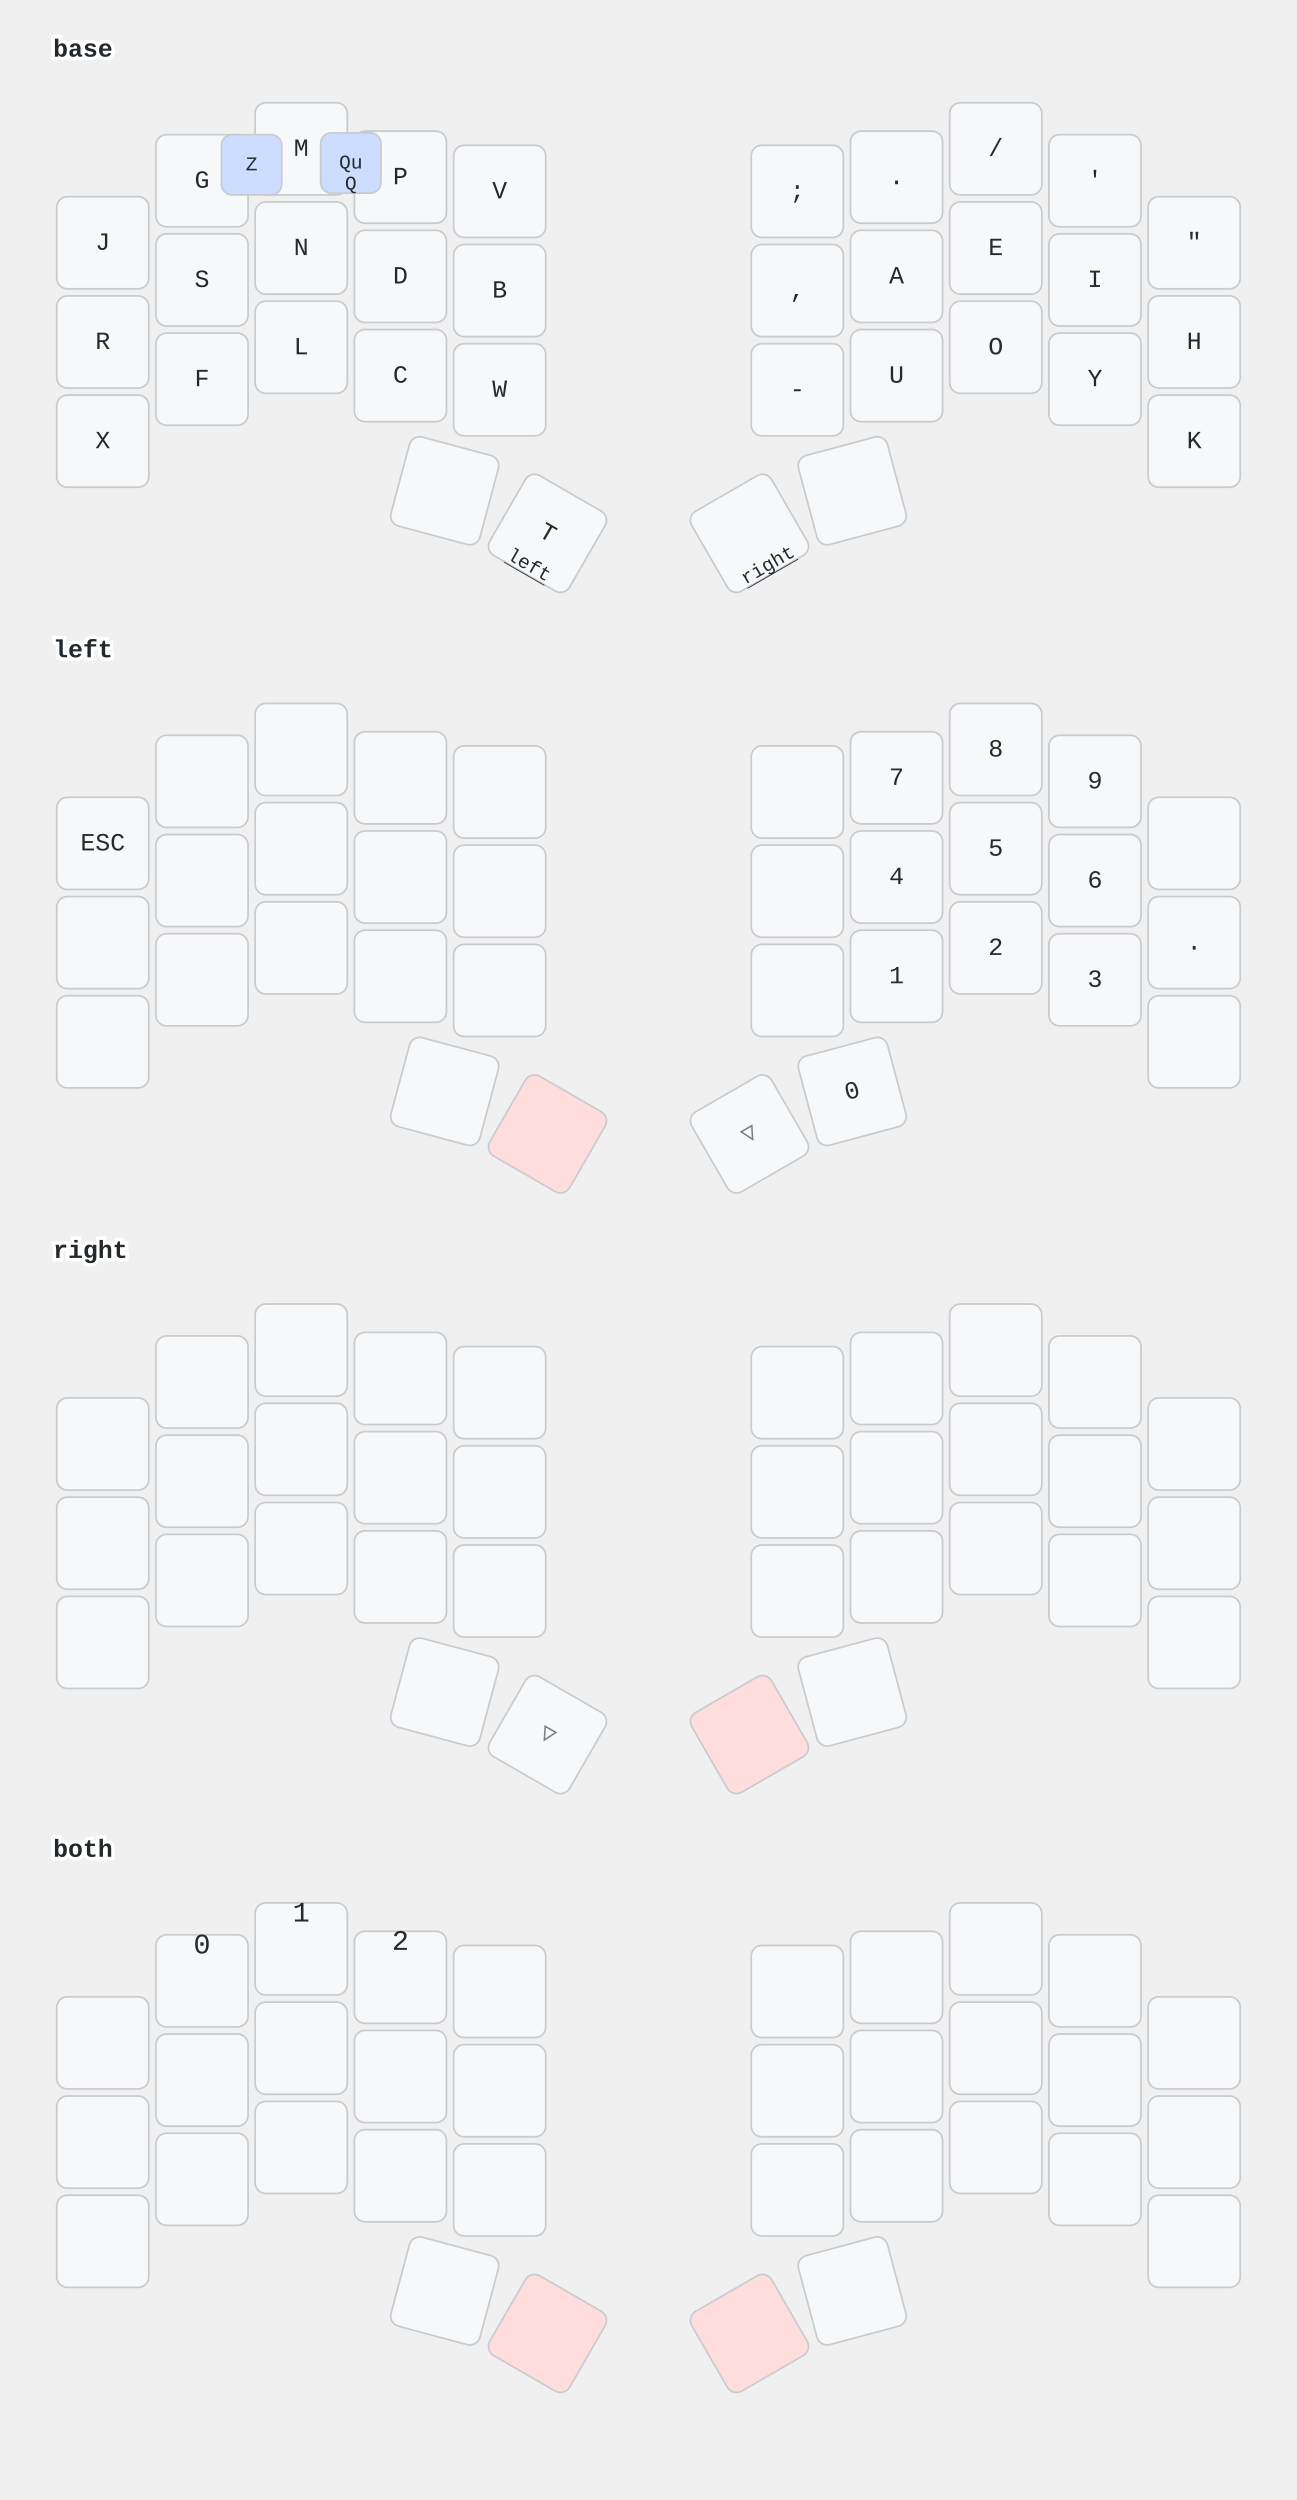
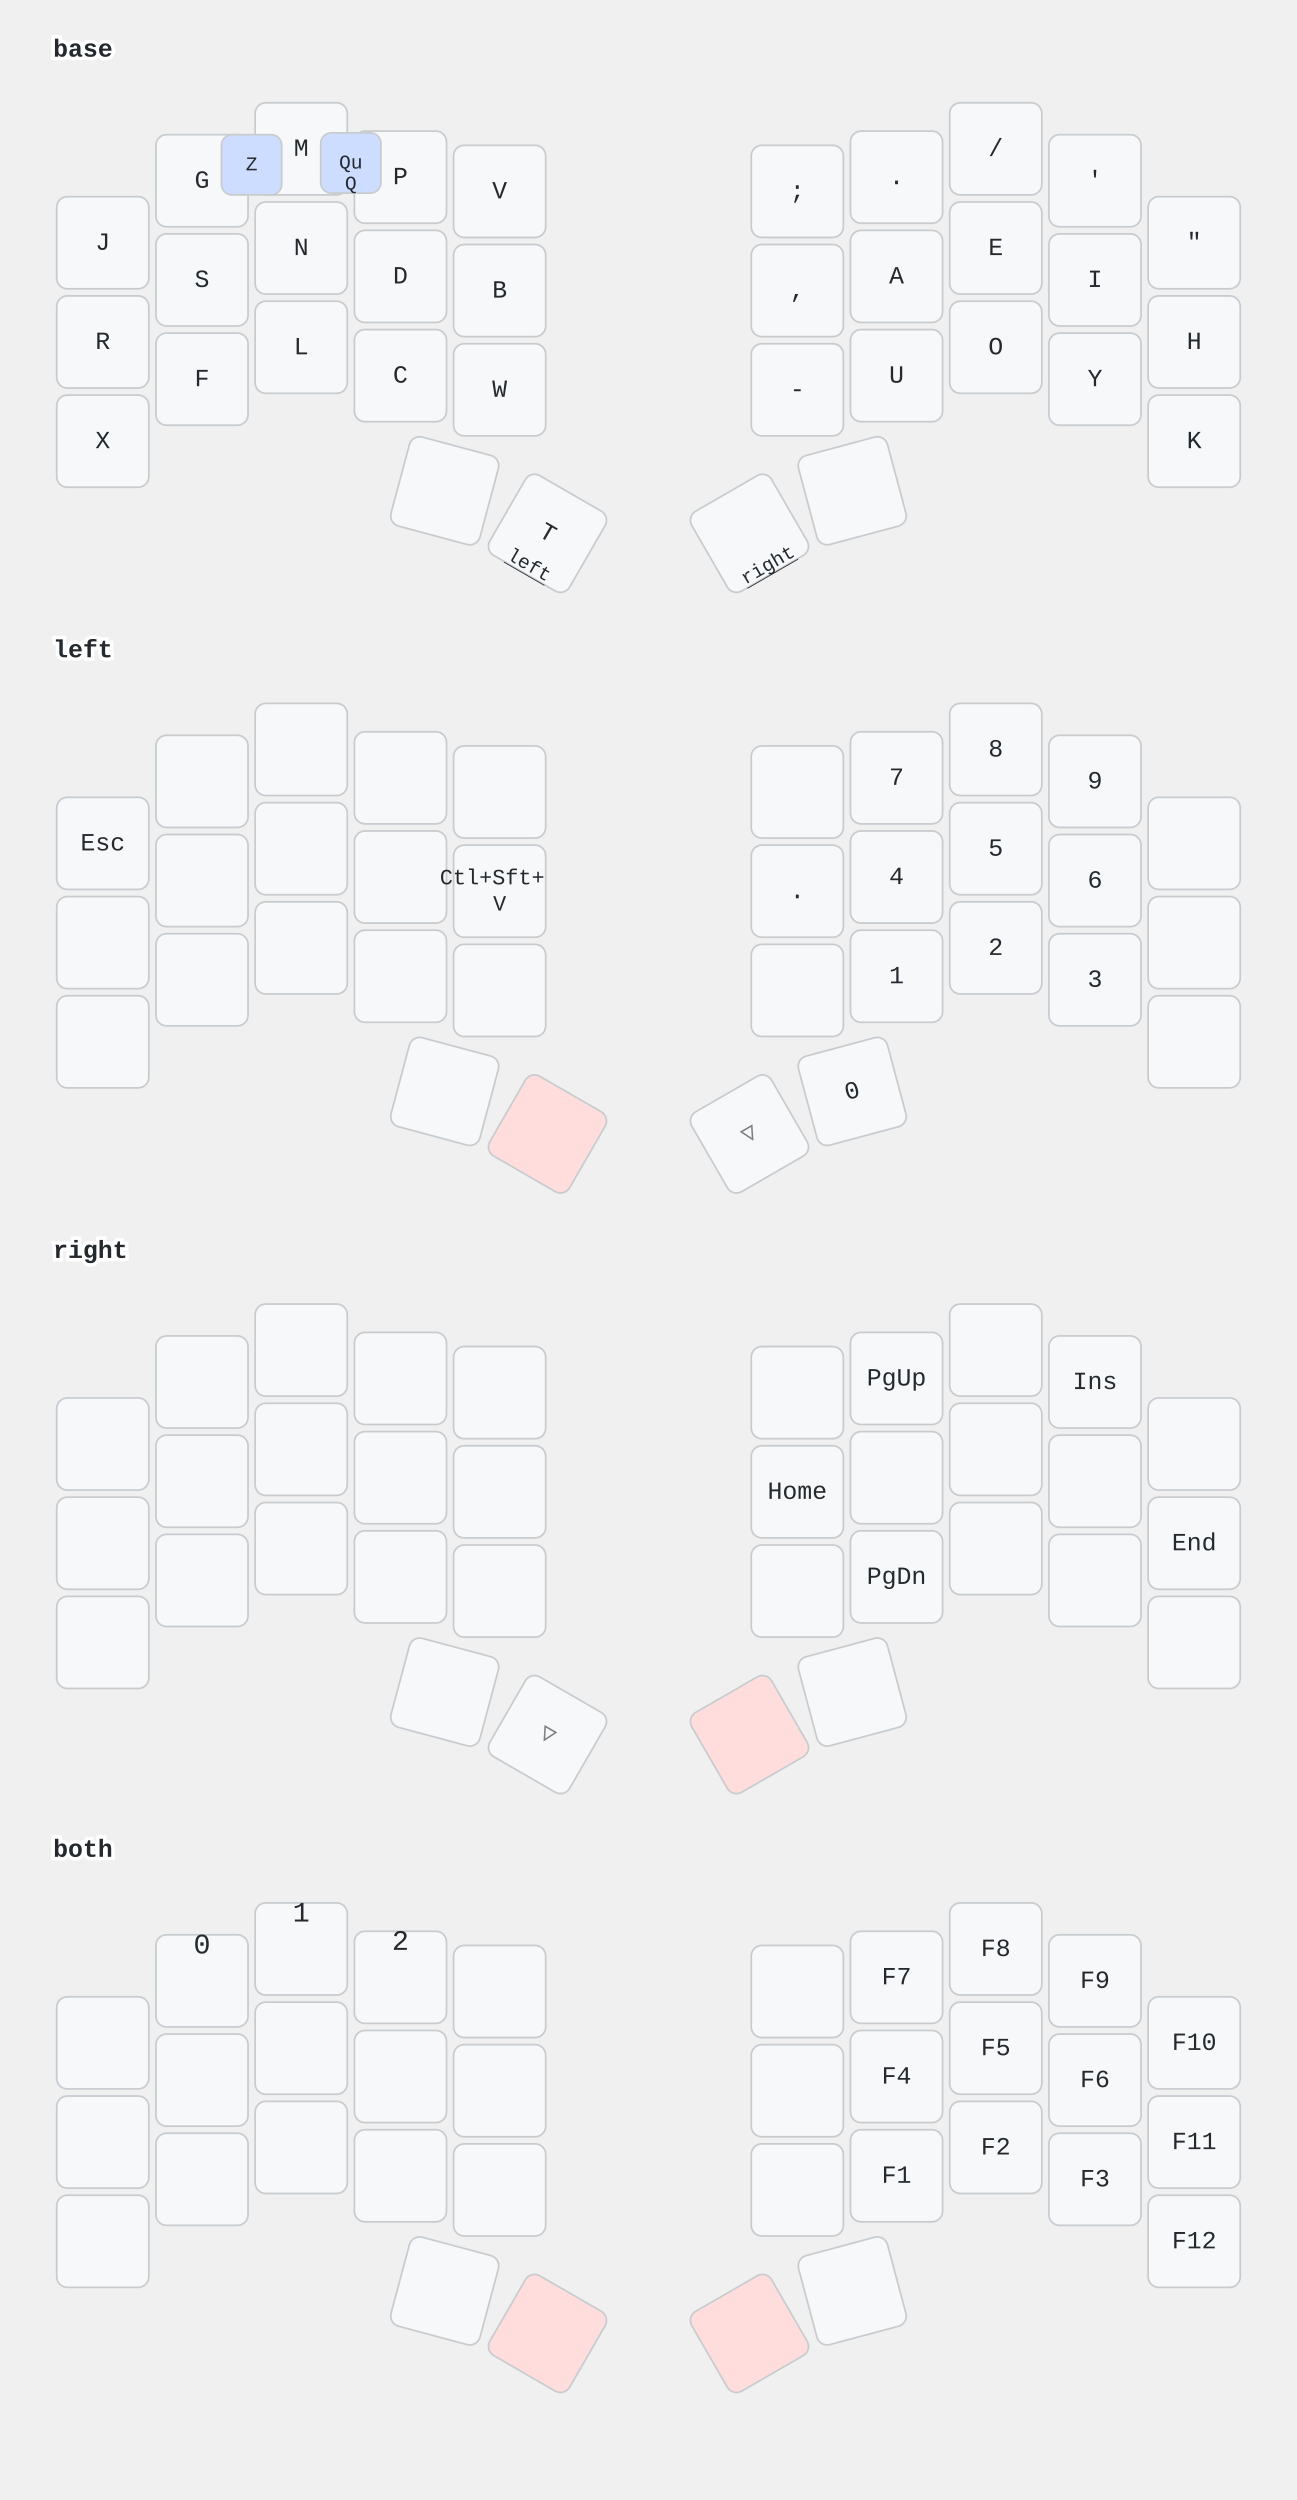
<svg xmlns="http://www.w3.org/2000/svg" xmlns:xlink="http://www.w3.org/1999/xlink" width="732" height="1411" viewBox="0 0 732 1411" class="keymap">
  <defs>/* start glyphs */
<svg id="mdi:apple-keyboard-command">
      <svg id="mdi-apple-keyboard-command" viewBox="0 0 24 24">
        <path d="M6,2A4,4 0 0,1 10,6V8H14V6A4,4 0 0,1 18,2A4,4 0 0,1 22,6A4,4 0 0,1 18,10H16V14H18A4,4 0 0,1 22,18A4,4 0 0,1 18,22A4,4 0 0,1 14,18V16H10V18A4,4 0 0,1 6,22A4,4 0 0,1 2,18A4,4 0 0,1 6,14H8V10H6A4,4 0 0,1 2,6A4,4 0 0,1 6,2M16,18A2,2 0 0,0 18,20A2,2 0 0,0 20,18A2,2 0 0,0 18,16H16V18M14,10H10V14H14V10M6,16A2,2 0 0,0 4,18A2,2 0 0,0 6,20A2,2 0 0,0 8,18V16H6M8,6A2,2 0 0,0 6,4A2,2 0 0,0 4,6A2,2 0 0,0 6,8H8V6M18,8A2,2 0 0,0 20,6A2,2 0 0,0 18,4A2,2 0 0,0 16,6V8H18Z" />
      </svg>
    </svg>
    <svg id="mdi:apple-keyboard-control">
      <svg id="mdi-apple-keyboard-control" viewBox="0 0 24 24">
        <path d="M19.78,11.78L18.36,13.19L12,6.83L5.64,13.19L4.22,11.78L12,4L19.78,11.78Z" />
      </svg>
    </svg>
    <svg id="mdi:apple-keyboard-option">
      <svg id="mdi-apple-keyboard-option" viewBox="0 0 24 24">
        <path d="M3,4H9.11L16.15,18H21V20H14.88L7.84,6H3V4M14,4H21V6H14V4Z" />
      </svg>
    </svg>
    <svg id="mdi:apple-keyboard-shift">
      <svg id="mdi-apple-keyboard-shift" viewBox="0 0 24 24">
        <path d="M15,18V12H17.17L12,6.83L6.83,12H9V18H15M12,4L22,14H17V20H7V14H2L12,4Z" />
      </svg>
    </svg>
    <svg id="mdi:arrow-down">
      <svg id="mdi-arrow-down" viewBox="0 0 24 24">
        <path d="M11,4H13V16L18.5,10.5L19.92,11.92L12,19.84L4.08,11.92L5.5,10.5L11,16V4Z" />
      </svg>
    </svg>
    <svg id="mdi:arrow-left">
      <svg id="mdi-arrow-left" viewBox="0 0 24 24">
        <path d="M20,11V13H8L13.5,18.5L12.08,19.92L4.16,12L12.08,4.08L13.5,5.5L8,11H20Z" />
      </svg>
    </svg>
    <svg id="mdi:arrow-right">
      <svg id="mdi-arrow-right" viewBox="0 0 24 24">
        <path d="M4,11V13H16L10.5,18.5L11.92,19.92L19.84,12L11.92,4.08L10.5,5.5L16,11H4Z" />
      </svg>
    </svg>
    <svg id="mdi:arrow-up">
      <svg id="mdi-arrow-up" viewBox="0 0 24 24">
        <path d="M13,20H11V8L5.5,13.5L4.08,12.08L12,4.16L19.92,12.08L18.5,13.5L13,8V20Z" />
      </svg>
    </svg>
    <svg id="mdi:backspace-outline">
      <svg id="mdi-backspace-outline" viewBox="0 0 24 24">
        <path d="M19,15.59L17.59,17L14,13.41L10.41,17L9,15.59L12.59,12L9,8.41L10.41,7L14,10.59L17.59,7L19,8.41L15.41,12L19,15.59M22,3A2,2 0 0,1 24,5V19A2,2 0 0,1 22,21H7C6.31,21 5.77,20.64 5.41,20.11L0,12L5.41,3.88C5.77,3.35 6.31,3 7,3H22M22,5H7L2.28,12L7,19H22V5Z" />
      </svg>
    </svg>
+     <svg id="mdi:backspace-reverse-outline">
+       <svg id="mdi-backspace-reverse-outline" viewBox="0 0 24 24">
+         <path d="M5,15.59L6.41,17L10,13.41L13.59,17L15,15.59L11.41,12L15,8.41L13.59,7L10,10.59L6.41,7L5,8.41L8.59,12L5,15.59M2,3A2,2 0 0,0 0,5V19A2,2 0 0,0 2,21H17C17.69,21 18.23,20.64 18.59,20.11L24,12L18.59,3.88C18.23,3.35 17.69,3 17,3H2M2,5H17L21.72,12L17,19H2V5Z" />
+       </svg>
+     </svg>
    <svg id="mdi:bluetooth">
      <svg id="mdi-bluetooth" viewBox="0 0 24 24">
        <path d="M14.88,16.29L13,18.17V14.41M13,5.83L14.88,7.71L13,9.58M17.71,7.71L12,2H11V9.58L6.41,5L5,6.41L10.59,12L5,17.58L6.41,19L11,14.41V22H12L17.71,16.29L13.41,12L17.71,7.71Z" />
      </svg>
    </svg>
    <svg id="mdi:close">
      <svg id="mdi-close" viewBox="0 0 24 24">
        <path d="M19,6.41L17.59,5L12,10.59L6.41,5L5,6.41L10.59,12L5,17.59L6.41,19L12,13.41L17.59,19L19,17.59L13.41,12L19,6.41Z" />
      </svg>
    </svg>
    <svg id="mdi:content-copy">
      <svg id="mdi-content-copy" viewBox="0 0 24 24">
        <path d="M19,21H8V7H19M19,5H8A2,2 0 0,0 6,7V21A2,2 0 0,0 8,23H19A2,2 0 0,0 21,21V7A2,2 0 0,0 19,5M16,1H4A2,2 0 0,0 2,3V17H4V3H16V1Z" />
      </svg>
    </svg>
    <svg id="mdi:content-cut">
      <svg id="mdi-content-cut" viewBox="0 0 24 24">
        <path d="M19,3L13,9L15,11L22,4V3M12,12.5A0.5,0.5 0 0,1 11.5,12A0.5,0.5 0 0,1 12,11.5A0.5,0.5 0 0,1 12.5,12A0.5,0.5 0 0,1 12,12.5M6,20A2,2 0 0,1 4,18C4,16.89 4.9,16 6,16A2,2 0 0,1 8,18C8,19.11 7.1,20 6,20M6,8A2,2 0 0,1 4,6C4,4.89 4.9,4 6,4A2,2 0 0,1 8,6C8,7.11 7.1,8 6,8M9.64,7.64C9.87,7.14 10,6.59 10,6A4,4 0 0,0 6,2A4,4 0 0,0 2,6A4,4 0 0,0 6,10C6.59,10 7.14,9.87 7.64,9.64L10,12L7.64,14.36C7.14,14.13 6.59,14 6,14A4,4 0 0,0 2,18A4,4 0 0,0 6,22A4,4 0 0,0 10,18C10,17.41 9.87,16.86 9.64,16.36L12,14L19,21H22V20L9.64,7.64Z" />
      </svg>
    </svg>
    <svg id="mdi:content-paste">
      <svg id="mdi-content-paste" viewBox="0 0 24 24">
        <path d="M19,20H5V4H7V7H17V4H19M12,2A1,1 0 0,1 13,3A1,1 0 0,1 12,4A1,1 0 0,1 11,3A1,1 0 0,1 12,2M19,2H14.82C14.4,0.84 13.3,0 12,0C10.7,0 9.6,0.84 9.18,2H5A2,2 0 0,0 3,4V20A2,2 0 0,0 5,22H19A2,2 0 0,0 21,20V4A2,2 0 0,0 19,2Z" />
      </svg>
    </svg>
    <svg id="mdi:flash">
      <svg id="mdi-flash" viewBox="0 0 24 24">
        <path d="M7,2V13H10V22L17,10H13L17,2H7Z" />
      </svg>
    </svg>
    <svg id="mdi:keyboard-return">
      <svg id="mdi-keyboard-return" viewBox="0 0 24 24">
        <path d="M19,7V11H5.83L9.41,7.41L8,6L2,12L8,18L9.41,16.58L5.83,13H21V7H19Z" />
      </svg>
    </svg>
    <svg id="mdi:keyboard-space">
      <svg id="mdi-keyboard-space" viewBox="0 0 24 24">
        <path d="M3 15H5V19H19V15H21V19C21 20.1 20.1 21 19 21H5C3.9 21 3 20.1 3 19V15Z" />
      </svg>
    </svg>
+     <svg id="mdi:keyboard-tab">
+       <svg id="mdi-keyboard-tab" viewBox="0 0 24 24">
+         <path d="M20,18H22V6H20M11.59,7.41L15.17,11H1V13H15.17L11.59,16.58L13,18L19,12L13,6L11.59,7.41Z" />
+       </svg>
+     </svg>
+     <svg id="mdi:lock-outline">
+       <svg id="mdi-lock-outline" viewBox="0 0 24 24">
+         <path d="M12,17C10.89,17 10,16.1 10,15C10,13.89 10.89,13 12,13A2,2 0 0,1 14,15A2,2 0 0,1 12,17M18,20V10H6V20H18M18,8A2,2 0 0,1 20,10V20A2,2 0 0,1 18,22H6C4.89,22 4,21.1 4,20V10C4,8.89 4.89,8 6,8H7V6A5,5 0 0,1 12,1A5,5 0 0,1 17,6V8H18M12,3A3,3 0 0,0 9,6V8H15V6A3,3 0 0,0 12,3Z" />
+       </svg>
+     </svg>
+     <svg id="mdi:power">
+       <svg id="mdi-power" viewBox="0 0 24 24">
+         <path d="M16.56,5.44L15.11,6.89C16.84,7.94 18,9.83 18,12A6,6 0 0,1 12,18A6,6 0 0,1 6,12C6,9.83 7.16,7.94 8.88,6.88L7.44,5.44C5.36,6.88 4,9.28 4,12A8,8 0 0,0 12,20A8,8 0 0,0 20,12C20,9.28 18.64,6.88 16.56,5.44M13,3H11V13H13" />
+       </svg>
+     </svg>
+     <svg id="mdi:power-sleep">
+       <svg id="mdi-power-sleep" viewBox="0 0 24 24">
+         <path d="M18.73,18C15.4,21.69 9.71,22 6,18.64C2.33,15.31 2.04,9.62 5.37,5.93C6.9,4.25 9,3.2 11.27,3C7.96,6.7 8.27,12.39 12,15.71C13.63,17.19 15.78,18 18,18C18.25,18 18.5,18 18.73,18Z" />
+       </svg>
+     </svg>
    <svg id="mdi:redo">
      <svg id="mdi-redo" viewBox="0 0 24 24">
        <path d="M18.4,10.6C16.55,9 14.15,8 11.5,8C6.85,8 2.92,11.03 1.54,15.22L3.9,16C4.95,12.81 7.95,10.5 11.5,10.5C13.45,10.5 15.23,11.22 16.62,12.38L13,16H22V7L18.4,10.6Z" />
      </svg>
    </svg>
    <svg id="mdi:select-all">
      <svg id="mdi-select-all" viewBox="0 0 24 24">
        <path d="M9,9H15V15H9M7,17H17V7H7M15,5H17V3H15M15,21H17V19H15M19,17H21V15H19M19,9H21V7H19M19,21A2,2 0 0,0 21,19H19M19,13H21V11H19M11,21H13V19H11M9,3H7V5H9M3,17H5V15H3M5,21V19H3A2,2 0 0,0 5,21M19,3V5H21A2,2 0 0,0 19,3M13,3H11V5H13M3,9H5V7H3M7,21H9V19H7M3,13H5V11H3M3,5H5V3A2,2 0 0,0 3,5Z" />
      </svg>
    </svg>
    <svg id="mdi:undo">
      <svg id="mdi-undo" viewBox="0 0 24 24">
        <path d="M12.5,8C9.85,8 7.45,9 5.6,10.6L2,7V16H11L7.38,12.38C8.77,11.22 10.54,10.5 12.5,10.5C16.04,10.5 19.05,12.81 20.1,16L22.47,15.22C21.08,11.03 17.15,8 12.5,8Z" />
+       </svg>
+     </svg>
+     <svg id="mdi:volume-high">
+       <svg id="mdi-volume-high" viewBox="0 0 24 24">
+         <path d="M14,3.23V5.29C16.89,6.15 19,8.83 19,12C19,15.17 16.89,17.84 14,18.7V20.77C18,19.86 21,16.28 21,12C21,7.72 18,4.14 14,3.23M16.5,12C16.5,10.23 15.5,8.71 14,7.97V16C15.5,15.29 16.5,13.76 16.5,12M3,9V15H7L12,20V4L7,9H3Z" />
+       </svg>
+     </svg>
+     <svg id="mdi:volume-low">
+       <svg id="mdi-volume-low" viewBox="0 0 24 24">
+         <path d="M7,9V15H11L16,20V4L11,9H7Z" />
+       </svg>
+     </svg>
+     <svg id="mdi:volume-off">
+       <svg id="mdi-volume-off" viewBox="0 0 24 24">
+         <path d="M12,4L9.91,6.09L12,8.18M4.27,3L3,4.27L7.73,9H3V15H7L12,20V13.27L16.25,17.53C15.58,18.04 14.83,18.46 14,18.7V20.77C15.38,20.45 16.63,19.82 17.68,18.96L19.73,21L21,19.73L12,10.73M19,12C19,12.94 18.8,13.82 18.46,14.64L19.97,16.15C20.62,14.91 21,13.5 21,12C21,7.72 18,4.14 14,3.23V5.29C16.89,6.15 19,8.83 19,12M16.5,12C16.5,10.23 15.5,8.71 14,7.97V10.18L16.45,12.63C16.5,12.43 16.5,12.21 16.5,12Z" />
      </svg>
    </svg>
  </defs>/* end glyphs */
<style>/* inherit to force styles through use tags */
svg path {
    fill: inherit;
}

/* font and background color specifications */
svg.keymap {
    font-family: SFMono-Regular,Consolas,Liberation Mono,Menlo,monospace;
    font-size: 14px;
    font-kerning: normal;
    text-rendering: optimizeLegibility;
    fill: #24292e;
}

/* default key styling */
rect.key {
    fill: #f6f8fa;
}

rect.key, rect.combo {
    stroke: #c9cccf;
    stroke-width: 1;
}

/* default key side styling, only used is draw_key_sides is set */
rect.side {
    filter: brightness(90%);
}

/* color accent for combo boxes */
rect.combo, rect.combo-separate {
    fill: #cdf;
}

/* color accent for held keys */
rect.held, rect.combo.held {
    fill: #fdd;
}

/* color accent for ghost (optional) keys */
rect.ghost, rect.combo.ghost {
    stroke-dasharray: 4, 4;
    stroke-width: 2;
}

text {
    text-anchor: middle;
    dominant-baseline: middle;
}

/* styling for layer labels */
text.label {
    font-weight: bold;
    text-anchor: start;
    stroke: white;
    stroke-width: 4;
    paint-order: stroke;
}

/* styling for optional footer */
text.footer {
    text-anchor: end;
    dominant-baseline: auto;
    stroke: white;
    stroke-width: 4;
    paint-order: stroke;
}

/* styling for combo tap, and key hold/shifted label text */
text.combo, text.hold, text.shifted {
    font-size: 11px;
}

text.hold {
    text-anchor: middle;
    dominant-baseline: auto;
}

text.shifted {
    text-anchor: middle;
    dominant-baseline: hanging;
}

text.layer-activator {
    text-decoration: underline;
}

/* styling for hold/shifted label text in combo box */
text.combo.hold, text.combo.shifted {
    font-size: 8px;
}

/* lighter symbol for transparent keys */
text.trans {
    fill: #7b7e81;
}

/* styling for combo dendrons */
path.combo {
    stroke-width: 1;
    stroke: gray;
    fill: none;
}

/* Start Tabler Icons Cleanup */
/* cannot use height/width with glyphs */
.icon-tabler &gt; path {
    fill: inherit;
    stroke: inherit;
    stroke-width: 2;
}
/* hide tabler's default box */
.icon-tabler &gt; path[stroke="none"][fill="none"] {
    visibility: hidden;
}
/* End Tabler Icons Cleanup */

@media (prefers-color-scheme: dark) {
svg.keymap { fill: #d1d6db; }
rect.key { fill: #3f4750; }
rect.key, rect.combo { stroke: #60666c; }
rect.combo, rect.combo-separate { fill: #1f3d7a; }
rect.held, rect.combo.held { fill: #854747; }
text.label, text.footer { stroke: black; }
text.trans { fill: #7e8184; }
path.combo { stroke: #7f7f7f; }

}
.sym_sub_text.tap {
  translate: -5px 2px;
  font-size: 20px;
}
.sym_sub_text.shifted {
  translate: 10px 13px;
  font-size: 16px;
  opacity: 1.0;
}
.combo_hold_tap.tap {
  translate: 0px -6px;
}
.combo_hold_tap.hold {
  translate: 0px -4px;
}
text.combo.hold {
  font-size: 11px;
}
</style>
  <g transform="translate(30, 0)" class="layer-base">
    <text x="0" y="28" class="label" id="base">base</text>
    <g transform="translate(0, 56)">
      <g transform="translate(28, 81)" class="key keypos-0">
        <rect rx="6" ry="6" x="-26" y="-26" width="52" height="52" class="key" />
        <text x="0" y="0" class="key tap">J</text>
      </g>
      <g transform="translate(84, 46)" class="key keypos-1">
        <rect rx="6" ry="6" x="-26" y="-26" width="52" height="52" class="key" />
        <text x="0" y="0" class="key tap">G</text>
      </g>
      <g transform="translate(140, 28)" class="key keypos-2">
        <rect rx="6" ry="6" x="-26" y="-26" width="52" height="52" class="key" />
        <text x="0" y="0" class="key tap">M</text>
      </g>
      <g transform="translate(196, 44)" class="key keypos-3">
        <rect rx="6" ry="6" x="-26" y="-26" width="52" height="52" class="key" />
        <text x="0" y="0" class="key tap">P</text>
      </g>
      <g transform="translate(252, 52)" class="key keypos-4">
        <rect rx="6" ry="6" x="-26" y="-26" width="52" height="52" class="key" />
        <text x="0" y="0" class="key tap">V</text>
      </g>
      <g transform="translate(420, 52)" class="key keypos-5">
        <rect rx="6" ry="6" x="-26" y="-26" width="52" height="52" class="key" />
        <text x="0" y="0" class="key tap">;</text>
      </g>
      <g transform="translate(476, 44)" class="key keypos-6">
        <rect rx="6" ry="6" x="-26" y="-26" width="52" height="52" class="key" />
        <text x="0" y="0" class="key tap">.</text>
      </g>
      <g transform="translate(532, 28)" class="key keypos-7">
        <rect rx="6" ry="6" x="-26" y="-26" width="52" height="52" class="key" />
        <text x="0" y="0" class="key tap">/</text>
      </g>
      <g transform="translate(588, 46)" class="key keypos-8">
        <rect rx="6" ry="6" x="-26" y="-26" width="52" height="52" class="key" />
        <text x="0" y="0" class="key tap">'</text>
      </g>
      <g transform="translate(644, 81)" class="key keypos-9">
        <rect rx="6" ry="6" x="-26" y="-26" width="52" height="52" class="key" />
        <text x="0" y="0" class="key tap">"</text>
      </g>
      <g transform="translate(28, 137)" class="key keypos-10">
        <rect rx="6" ry="6" x="-26" y="-26" width="52" height="52" class="key" />
        <text x="0" y="0" class="key tap">R</text>
        <use href="#mdi:apple-keyboard-control" xlink:href="#mdi:apple-keyboard-control" x="-8" y="9" height="15" width="15.0" class="key hold glyph mdi:apple-keyboard-control" />
      </g>
      <g transform="translate(84, 102)" class="key keypos-11">
        <rect rx="6" ry="6" x="-26" y="-26" width="52" height="52" class="key" />
        <text x="0" y="0" class="key tap">S</text>
        <use href="#mdi:apple-keyboard-option" xlink:href="#mdi:apple-keyboard-option" x="-8" y="9" height="15" width="15.0" class="key hold glyph mdi:apple-keyboard-option" />
      </g>
      <g transform="translate(140, 84)" class="key keypos-12">
        <rect rx="6" ry="6" x="-26" y="-26" width="52" height="52" class="key" />
        <text x="0" y="0" class="key tap">N</text>
        <use href="#mdi:apple-keyboard-command" xlink:href="#mdi:apple-keyboard-command" x="-8" y="9" height="15" width="15.0" class="key hold glyph mdi:apple-keyboard-command" />
      </g>
      <g transform="translate(196, 100)" class="key keypos-13">
        <rect rx="6" ry="6" x="-26" y="-26" width="52" height="52" class="key" />
        <text x="0" y="0" class="key tap">D</text>
        <use href="#mdi:apple-keyboard-shift" xlink:href="#mdi:apple-keyboard-shift" x="-8" y="9" height="15" width="15.0" class="key hold glyph mdi:apple-keyboard-shift" />
      </g>
      <g transform="translate(252, 108)" class="key keypos-14">
        <rect rx="6" ry="6" x="-26" y="-26" width="52" height="52" class="key" />
        <text x="0" y="0" class="key tap">B</text>
      </g>
      <g transform="translate(420, 108)" class="key keypos-15">
        <rect rx="6" ry="6" x="-26" y="-26" width="52" height="52" class="key" />
        <text x="0" y="0" class="key tap">,</text>
      </g>
      <g transform="translate(476, 100)" class="key keypos-16">
        <rect rx="6" ry="6" x="-26" y="-26" width="52" height="52" class="key" />
        <text x="0" y="0" class="key tap">A</text>
        <use href="#mdi:apple-keyboard-shift" xlink:href="#mdi:apple-keyboard-shift" x="-8" y="9" height="15" width="15.0" class="key hold glyph mdi:apple-keyboard-shift" />
      </g>
      <g transform="translate(532, 84)" class="key keypos-17">
        <rect rx="6" ry="6" x="-26" y="-26" width="52" height="52" class="key" />
        <text x="0" y="0" class="key tap">E</text>
        <use href="#mdi:apple-keyboard-command" xlink:href="#mdi:apple-keyboard-command" x="-8" y="9" height="15" width="15.0" class="key hold glyph mdi:apple-keyboard-command" />
      </g>
      <g transform="translate(588, 102)" class="key keypos-18">
        <rect rx="6" ry="6" x="-26" y="-26" width="52" height="52" class="key" />
        <text x="0" y="0" class="key tap">I</text>
        <use href="#mdi:apple-keyboard-option" xlink:href="#mdi:apple-keyboard-option" x="-8" y="9" height="15" width="15.0" class="key hold glyph mdi:apple-keyboard-option" />
      </g>
      <g transform="translate(644, 137)" class="key keypos-19">
        <rect rx="6" ry="6" x="-26" y="-26" width="52" height="52" class="key" />
        <text x="0" y="0" class="key tap">H</text>
        <use href="#mdi:apple-keyboard-control" xlink:href="#mdi:apple-keyboard-control" x="-8" y="9" height="15" width="15.0" class="key hold glyph mdi:apple-keyboard-control" />
      </g>
      <g transform="translate(28, 193)" class="key keypos-20">
        <rect rx="6" ry="6" x="-26" y="-26" width="52" height="52" class="key" />
        <text x="0" y="0" class="key tap">X</text>
      </g>
      <g transform="translate(84, 158)" class="key keypos-21">
        <rect rx="6" ry="6" x="-26" y="-26" width="52" height="52" class="key" />
        <text x="0" y="0" class="key tap">F</text>
      </g>
      <g transform="translate(140, 140)" class="key keypos-22">
        <rect rx="6" ry="6" x="-26" y="-26" width="52" height="52" class="key" />
        <text x="0" y="0" class="key tap">L</text>
      </g>
      <g transform="translate(196, 156)" class="key keypos-23">
        <rect rx="6" ry="6" x="-26" y="-26" width="52" height="52" class="key" />
        <text x="0" y="0" class="key tap">C</text>
      </g>
      <g transform="translate(252, 164)" class="key keypos-24">
        <rect rx="6" ry="6" x="-26" y="-26" width="52" height="52" class="key" />
        <text x="0" y="0" class="key tap">W</text>
      </g>
      <g transform="translate(420, 164)" class="key keypos-25">
        <rect rx="6" ry="6" x="-26" y="-26" width="52" height="52" class="key" />
        <text x="0" y="0" class="key tap">-</text>
      </g>
      <g transform="translate(476, 156)" class="key keypos-26">
        <rect rx="6" ry="6" x="-26" y="-26" width="52" height="52" class="key" />
        <text x="0" y="0" class="key tap">U</text>
      </g>
      <g transform="translate(532, 140)" class="key keypos-27">
        <rect rx="6" ry="6" x="-26" y="-26" width="52" height="52" class="key" />
        <text x="0" y="0" class="key tap">O</text>
      </g>
      <g transform="translate(588, 158)" class="key keypos-28">
        <rect rx="6" ry="6" x="-26" y="-26" width="52" height="52" class="key" />
        <text x="0" y="0" class="key tap">Y</text>
      </g>
      <g transform="translate(644, 193)" class="key keypos-29">
        <rect rx="6" ry="6" x="-26" y="-26" width="52" height="52" class="key" />
        <text x="0" y="0" class="key tap">K</text>
      </g>
      <g transform="translate(221, 221) rotate(15.0)" class="key keypos-30">
        <rect rx="6" ry="6" x="-26" y="-26" width="52" height="52" class="key" />
        <use href="#mdi:backspace-outline" xlink:href="#mdi:backspace-outline" x="-9" y="-9" height="18" width="18.0" class="key tap glyph mdi:backspace-outline" />
      </g>
      <g transform="translate(279, 245) rotate(30.0)" class="key keypos-31">
        <rect rx="6" ry="6" x="-26" y="-26" width="52" height="52" class="key" />
        <text x="0" y="0" class="key tap">T</text>
        <a href="#left">
          <text x="0" y="24" class="key hold layer-activator">left</text>
        </a>
      </g>
      <g transform="translate(393, 245) rotate(-30.0)" class="key keypos-32">
        <rect rx="6" ry="6" x="-26" y="-26" width="52" height="52" class="key" />
        <use href="#mdi:keyboard-space" xlink:href="#mdi:keyboard-space" x="-9" y="-9" height="18" width="18.0" class="key tap glyph mdi:keyboard-space" />
        <a href="#right">
          <text x="0" y="24" class="key hold layer-activator">right</text>
        </a>
      </g>
      <g transform="translate(451, 221) rotate(-15.0)" class="key keypos-33">
        <rect rx="6" ry="6" x="-26" y="-26" width="52" height="52" class="key" />
        <use href="#mdi:keyboard-return" xlink:href="#mdi:keyboard-return" x="-9" y="-9" height="18" width="18.0" class="key tap glyph mdi:keyboard-return" />
      </g>
      <g class="combo combo_hold_tap combopos-0">
        <rect rx="6" ry="6" x="151" y="19" width="34" height="34" class="combo combo_hold_tap" />
        <text x="168" y="36" class="combo combo_hold_tap tap">Qu</text>
        <text x="168" y="51" class="combo combo_hold_tap hold">Q</text>
      </g>
      <g class="combo combopos-1">
        <rect rx="6" ry="6" x="95" y="20" width="34" height="34" class="combo" />
        <text x="112" y="37" class="combo tap">Z</text>
      </g>
    </g>
  </g>
  <g transform="translate(30, 339)" class="layer-left">
    <text x="0" y="28" class="label" id="left">left</text>
    <g transform="translate(0, 56)">
      <g transform="translate(28, 81)" class="key keypos-0">
        <rect rx="6" ry="6" x="-26" y="-26" width="52" height="52" class="key" />
-         <text x="0" y="0" class="key tap">ESC</text>
+         <text x="0" y="0" class="key tap">Esc</text>
      </g>
      <g transform="translate(84, 46)" class="key keypos-1">
        <rect rx="6" ry="6" x="-26" y="-26" width="52" height="52" class="key" />
      </g>
      <g transform="translate(140, 28)" class="key keypos-2">
        <rect rx="6" ry="6" x="-26" y="-26" width="52" height="52" class="key" />
        <use href="#mdi:undo" xlink:href="#mdi:undo" x="-9" y="-9" height="18" width="18.0" class="key tap glyph mdi:undo" />
      </g>
      <g transform="translate(196, 44)" class="key keypos-3">
        <rect rx="6" ry="6" x="-26" y="-26" width="52" height="52" class="key" />
        <use href="#mdi:redo" xlink:href="#mdi:redo" x="-9" y="-9" height="18" width="18.0" class="key tap glyph mdi:redo" />
      </g>
      <g transform="translate(252, 52)" class="key keypos-4">
        <rect rx="6" ry="6" x="-26" y="-26" width="52" height="52" class="key" />
      </g>
      <g transform="translate(420, 52)" class="key keypos-5">
        <rect rx="6" ry="6" x="-26" y="-26" width="52" height="52" class="key" />
      </g>
      <g transform="translate(476, 44)" class="key keypos-6">
        <rect rx="6" ry="6" x="-26" y="-26" width="52" height="52" class="key" />
        <text x="0" y="0" class="key tap">7</text>
      </g>
      <g transform="translate(532, 28)" class="key keypos-7">
        <rect rx="6" ry="6" x="-26" y="-26" width="52" height="52" class="key" />
        <text x="0" y="0" class="key tap">8</text>
      </g>
      <g transform="translate(588, 46)" class="key keypos-8">
        <rect rx="6" ry="6" x="-26" y="-26" width="52" height="52" class="key" />
        <text x="0" y="0" class="key tap">9</text>
      </g>
      <g transform="translate(644, 81)" class="key keypos-9">
        <rect rx="6" ry="6" x="-26" y="-26" width="52" height="52" class="key" />
      </g>
      <g transform="translate(28, 137)" class="key keypos-10">
        <rect rx="6" ry="6" x="-26" y="-26" width="52" height="52" class="key" />
        <use href="#mdi:select-all" xlink:href="#mdi:select-all" x="-9" y="-9" height="18" width="18.0" class="key tap glyph mdi:select-all" />
+         <use href="#mdi:apple-keyboard-control" xlink:href="#mdi:apple-keyboard-control" x="-8" y="9" height="15" width="15.0" class="key hold glyph mdi:apple-keyboard-control" />
      </g>
      <g transform="translate(84, 102)" class="key keypos-11">
        <rect rx="6" ry="6" x="-26" y="-26" width="52" height="52" class="key" />
        <use href="#mdi:content-cut" xlink:href="#mdi:content-cut" x="-9" y="-9" height="18" width="18.0" class="key tap glyph mdi:content-cut" />
+         <use href="#mdi:apple-keyboard-option" xlink:href="#mdi:apple-keyboard-option" x="-8" y="9" height="15" width="15.0" class="key hold glyph mdi:apple-keyboard-option" />
      </g>
      <g transform="translate(140, 84)" class="key keypos-12">
        <rect rx="6" ry="6" x="-26" y="-26" width="52" height="52" class="key" />
        <use href="#mdi:content-copy" xlink:href="#mdi:content-copy" x="-9" y="-9" height="18" width="18.0" class="key tap glyph mdi:content-copy" />
+         <use href="#mdi:apple-keyboard-command" xlink:href="#mdi:apple-keyboard-command" x="-8" y="9" height="15" width="15.0" class="key hold glyph mdi:apple-keyboard-command" />
      </g>
      <g transform="translate(196, 100)" class="key keypos-13">
        <rect rx="6" ry="6" x="-26" y="-26" width="52" height="52" class="key" />
        <use href="#mdi:content-paste" xlink:href="#mdi:content-paste" x="-9" y="-9" height="18" width="18.0" class="key tap glyph mdi:content-paste" />
+         <use href="#mdi:apple-keyboard-shift" xlink:href="#mdi:apple-keyboard-shift" x="-8" y="9" height="15" width="15.0" class="key hold glyph mdi:apple-keyboard-shift" />
      </g>
      <g transform="translate(252, 108)" class="key keypos-14">
        <rect rx="6" ry="6" x="-26" y="-26" width="52" height="52" class="key" />
+         <text x="0" y="0" class="key tap">
+           <tspan x="0" dy="-0.6em" style="font-size: 88%">Ctl+Sft+</tspan>
+           <tspan x="0" dy="1.2em" style="font-size: 88%">V</tspan>
+         </text>
      </g>
      <g transform="translate(420, 108)" class="key keypos-15">
        <rect rx="6" ry="6" x="-26" y="-26" width="52" height="52" class="key" />
+         <text x="0" y="0" class="key tap">.</text>
      </g>
      <g transform="translate(476, 100)" class="key keypos-16">
        <rect rx="6" ry="6" x="-26" y="-26" width="52" height="52" class="key" />
        <text x="0" y="0" class="key tap">4</text>
-         <use href="#mdi:apple-keyboard-shift" xlink:href="#mdi:apple-keyboard-shift" x="-8" y="9" height="15" width="15.0" class="key hold glyph mdi:apple-keyboard-shift" />
      </g>
      <g transform="translate(532, 84)" class="key keypos-17">
        <rect rx="6" ry="6" x="-26" y="-26" width="52" height="52" class="key" />
        <text x="0" y="0" class="key tap">5</text>
-         <use href="#mdi:apple-keyboard-command" xlink:href="#mdi:apple-keyboard-command" x="-8" y="9" height="15" width="15.0" class="key hold glyph mdi:apple-keyboard-command" />
      </g>
      <g transform="translate(588, 102)" class="key keypos-18">
        <rect rx="6" ry="6" x="-26" y="-26" width="52" height="52" class="key" />
        <text x="0" y="0" class="key tap">6</text>
-         <use href="#mdi:apple-keyboard-option" xlink:href="#mdi:apple-keyboard-option" x="-8" y="9" height="15" width="15.0" class="key hold glyph mdi:apple-keyboard-option" />
      </g>
      <g transform="translate(644, 137)" class="key keypos-19">
        <rect rx="6" ry="6" x="-26" y="-26" width="52" height="52" class="key" />
-         <text x="0" y="0" class="key tap">.</text>
-         <use href="#mdi:apple-keyboard-control" xlink:href="#mdi:apple-keyboard-control" x="-8" y="9" height="15" width="15.0" class="key hold glyph mdi:apple-keyboard-control" />
      </g>
      <g transform="translate(28, 193)" class="key keypos-20">
        <rect rx="6" ry="6" x="-26" y="-26" width="52" height="52" class="key" />
      </g>
      <g transform="translate(84, 158)" class="key keypos-21">
        <rect rx="6" ry="6" x="-26" y="-26" width="52" height="52" class="key" />
      </g>
      <g transform="translate(140, 140)" class="key keypos-22">
        <rect rx="6" ry="6" x="-26" y="-26" width="52" height="52" class="key" />
      </g>
      <g transform="translate(196, 156)" class="key keypos-23">
        <rect rx="6" ry="6" x="-26" y="-26" width="52" height="52" class="key" />
      </g>
      <g transform="translate(252, 164)" class="key keypos-24">
        <rect rx="6" ry="6" x="-26" y="-26" width="52" height="52" class="key" />
      </g>
      <g transform="translate(420, 164)" class="key keypos-25">
        <rect rx="6" ry="6" x="-26" y="-26" width="52" height="52" class="key" />
      </g>
      <g transform="translate(476, 156)" class="key keypos-26">
        <rect rx="6" ry="6" x="-26" y="-26" width="52" height="52" class="key" />
        <text x="0" y="0" class="key tap">1</text>
      </g>
      <g transform="translate(532, 140)" class="key keypos-27">
        <rect rx="6" ry="6" x="-26" y="-26" width="52" height="52" class="key" />
        <text x="0" y="0" class="key tap">2</text>
      </g>
      <g transform="translate(588, 158)" class="key keypos-28">
        <rect rx="6" ry="6" x="-26" y="-26" width="52" height="52" class="key" />
        <text x="0" y="0" class="key tap">3</text>
      </g>
      <g transform="translate(644, 193)" class="key keypos-29">
        <rect rx="6" ry="6" x="-26" y="-26" width="52" height="52" class="key" />
      </g>
      <g transform="translate(221, 221) rotate(15.0)" class="key keypos-30">
        <rect rx="6" ry="6" x="-26" y="-26" width="52" height="52" class="key" />
      </g>
      <g transform="translate(279, 245) rotate(30.0)" class="key held keypos-31">
        <rect rx="6" ry="6" x="-26" y="-26" width="52" height="52" class="key held" />
      </g>
      <g transform="translate(393, 245) rotate(-30.0)" class="key trans keypos-32">
        <rect rx="6" ry="6" x="-26" y="-26" width="52" height="52" class="key trans" />
        <text x="0" y="0" class="key trans tap">▽</text>
      </g>
      <g transform="translate(451, 221) rotate(-15.0)" class="key keypos-33">
        <rect rx="6" ry="6" x="-26" y="-26" width="52" height="52" class="key" />
        <text x="0" y="0" class="key tap">0</text>
      </g>
    </g>
  </g>
  <g transform="translate(30, 678)" class="layer-right">
    <text x="0" y="28" class="label" id="right">right</text>
    <g transform="translate(0, 56)">
      <g transform="translate(28, 81)" class="key keypos-0">
        <rect rx="6" ry="6" x="-26" y="-26" width="52" height="52" class="key" />
      </g>
      <g transform="translate(84, 46)" class="key keypos-1">
        <rect rx="6" ry="6" x="-26" y="-26" width="52" height="52" class="key" />
      </g>
      <g transform="translate(140, 28)" class="key keypos-2">
        <rect rx="6" ry="6" x="-26" y="-26" width="52" height="52" class="key" />
      </g>
      <g transform="translate(196, 44)" class="key keypos-3">
        <rect rx="6" ry="6" x="-26" y="-26" width="52" height="52" class="key" />
      </g>
      <g transform="translate(252, 52)" class="key keypos-4">
        <rect rx="6" ry="6" x="-26" y="-26" width="52" height="52" class="key" />
      </g>
      <g transform="translate(420, 52)" class="key keypos-5">
        <rect rx="6" ry="6" x="-26" y="-26" width="52" height="52" class="key" />
      </g>
      <g transform="translate(476, 44)" class="key keypos-6">
        <rect rx="6" ry="6" x="-26" y="-26" width="52" height="52" class="key" />
+         <text x="0" y="0" class="key tap">PgUp</text>
      </g>
      <g transform="translate(532, 28)" class="key keypos-7">
        <rect rx="6" ry="6" x="-26" y="-26" width="52" height="52" class="key" />
        <use href="#mdi:arrow-up" xlink:href="#mdi:arrow-up" x="-9" y="-9" height="18" width="18.0" class="key tap glyph mdi:arrow-up" />
      </g>
      <g transform="translate(588, 46)" class="key keypos-8">
        <rect rx="6" ry="6" x="-26" y="-26" width="52" height="52" class="key" />
+         <text x="0" y="0" class="key tap">Ins</text>
      </g>
      <g transform="translate(644, 81)" class="key keypos-9">
        <rect rx="6" ry="6" x="-26" y="-26" width="52" height="52" class="key" />
      </g>
      <g transform="translate(28, 137)" class="key keypos-10">
        <rect rx="6" ry="6" x="-26" y="-26" width="52" height="52" class="key" />
      </g>
      <g transform="translate(84, 102)" class="key keypos-11">
        <rect rx="6" ry="6" x="-26" y="-26" width="52" height="52" class="key" />
      </g>
      <g transform="translate(140, 84)" class="key keypos-12">
        <rect rx="6" ry="6" x="-26" y="-26" width="52" height="52" class="key" />
      </g>
      <g transform="translate(196, 100)" class="key keypos-13">
        <rect rx="6" ry="6" x="-26" y="-26" width="52" height="52" class="key" />
      </g>
      <g transform="translate(252, 108)" class="key keypos-14">
        <rect rx="6" ry="6" x="-26" y="-26" width="52" height="52" class="key" />
      </g>
      <g transform="translate(420, 108)" class="key keypos-15">
        <rect rx="6" ry="6" x="-26" y="-26" width="52" height="52" class="key" />
+         <text x="0" y="0" class="key tap">Home</text>
      </g>
      <g transform="translate(476, 100)" class="key keypos-16">
        <rect rx="6" ry="6" x="-26" y="-26" width="52" height="52" class="key" />
        <use href="#mdi:arrow-left" xlink:href="#mdi:arrow-left" x="-9" y="-9" height="18" width="18.0" class="key tap glyph mdi:arrow-left" />
      </g>
      <g transform="translate(532, 84)" class="key keypos-17">
        <rect rx="6" ry="6" x="-26" y="-26" width="52" height="52" class="key" />
        <use href="#mdi:arrow-down" xlink:href="#mdi:arrow-down" x="-9" y="-9" height="18" width="18.0" class="key tap glyph mdi:arrow-down" />
      </g>
      <g transform="translate(588, 102)" class="key keypos-18">
        <rect rx="6" ry="6" x="-26" y="-26" width="52" height="52" class="key" />
        <use href="#mdi:arrow-right" xlink:href="#mdi:arrow-right" x="-9" y="-9" height="18" width="18.0" class="key tap glyph mdi:arrow-right" />
      </g>
      <g transform="translate(644, 137)" class="key keypos-19">
        <rect rx="6" ry="6" x="-26" y="-26" width="52" height="52" class="key" />
+         <text x="0" y="0" class="key tap">End</text>
      </g>
      <g transform="translate(28, 193)" class="key keypos-20">
        <rect rx="6" ry="6" x="-26" y="-26" width="52" height="52" class="key" />
      </g>
      <g transform="translate(84, 158)" class="key keypos-21">
        <rect rx="6" ry="6" x="-26" y="-26" width="52" height="52" class="key" />
      </g>
      <g transform="translate(140, 140)" class="key keypos-22">
        <rect rx="6" ry="6" x="-26" y="-26" width="52" height="52" class="key" />
      </g>
      <g transform="translate(196, 156)" class="key keypos-23">
        <rect rx="6" ry="6" x="-26" y="-26" width="52" height="52" class="key" />
      </g>
      <g transform="translate(252, 164)" class="key keypos-24">
        <rect rx="6" ry="6" x="-26" y="-26" width="52" height="52" class="key" />
      </g>
      <g transform="translate(420, 164)" class="key keypos-25">
        <rect rx="6" ry="6" x="-26" y="-26" width="52" height="52" class="key" />
      </g>
      <g transform="translate(476, 156)" class="key keypos-26">
        <rect rx="6" ry="6" x="-26" y="-26" width="52" height="52" class="key" />
+         <text x="0" y="0" class="key tap">PgDn</text>
      </g>
      <g transform="translate(532, 140)" class="key keypos-27">
        <rect rx="6" ry="6" x="-26" y="-26" width="52" height="52" class="key" />
      </g>
      <g transform="translate(588, 158)" class="key keypos-28">
        <rect rx="6" ry="6" x="-26" y="-26" width="52" height="52" class="key" />
+         <use href="#mdi:backspace-reverse-outline" xlink:href="#mdi:backspace-reverse-outline" x="-9" y="-9" height="18" width="18.0" class="key tap glyph mdi:backspace-reverse-outline" />
      </g>
      <g transform="translate(644, 193)" class="key keypos-29">
        <rect rx="6" ry="6" x="-26" y="-26" width="52" height="52" class="key" />
      </g>
      <g transform="translate(221, 221) rotate(15.0)" class="key keypos-30">
        <rect rx="6" ry="6" x="-26" y="-26" width="52" height="52" class="key" />
+         <use href="#mdi:keyboard-tab" xlink:href="#mdi:keyboard-tab" x="-9" y="-9" height="18" width="18.0" class="key tap glyph mdi:keyboard-tab" />
      </g>
      <g transform="translate(279, 245) rotate(30.0)" class="key trans keypos-31">
        <rect rx="6" ry="6" x="-26" y="-26" width="52" height="52" class="key trans" />
        <text x="0" y="0" class="key trans tap">▽</text>
      </g>
      <g transform="translate(393, 245) rotate(-30.0)" class="key held keypos-32">
        <rect rx="6" ry="6" x="-26" y="-26" width="52" height="52" class="key held" />
      </g>
      <g transform="translate(451, 221) rotate(-15.0)" class="key keypos-33">
        <rect rx="6" ry="6" x="-26" y="-26" width="52" height="52" class="key" />
      </g>
    </g>
  </g>
  <g transform="translate(30, 1016)" class="layer-both">
    <text x="0" y="28" class="label" id="both">both</text>
    <g transform="translate(0, 56)">
      <g transform="translate(28, 81)" class="key keypos-0">
        <rect rx="6" ry="6" x="-26" y="-26" width="52" height="52" class="key" />
        <use href="#mdi:flash" xlink:href="#mdi:flash" x="-9" y="-9" height="18" width="18.0" class="key tap glyph mdi:flash" />
      </g>
      <g transform="translate(84, 46)" class="key sym_sub_text keypos-1">
        <rect rx="6" ry="6" x="-26" y="-26" width="52" height="52" class="key sym_sub_text" />
        <use href="#mdi:bluetooth" xlink:href="#mdi:bluetooth" x="-9" y="-9" height="18" width="18.0" class="key sym_sub_text tap glyph mdi:bluetooth" />
        <text x="0" y="-24" class="key sym_sub_text shifted">0</text>
      </g>
      <g transform="translate(140, 28)" class="key sym_sub_text keypos-2">
        <rect rx="6" ry="6" x="-26" y="-26" width="52" height="52" class="key sym_sub_text" />
        <use href="#mdi:bluetooth" xlink:href="#mdi:bluetooth" x="-9" y="-9" height="18" width="18.0" class="key sym_sub_text tap glyph mdi:bluetooth" />
        <text x="0" y="-24" class="key sym_sub_text shifted">1</text>
      </g>
      <g transform="translate(196, 44)" class="key sym_sub_text keypos-3">
        <rect rx="6" ry="6" x="-26" y="-26" width="52" height="52" class="key sym_sub_text" />
        <use href="#mdi:bluetooth" xlink:href="#mdi:bluetooth" x="-9" y="-9" height="18" width="18.0" class="key sym_sub_text tap glyph mdi:bluetooth" />
        <text x="0" y="-24" class="key sym_sub_text shifted">2</text>
      </g>
      <g transform="translate(252, 52)" class="key sym_sub_text keypos-4">
        <rect rx="6" ry="6" x="-26" y="-26" width="52" height="52" class="key sym_sub_text" />
        <use href="#mdi:bluetooth" xlink:href="#mdi:bluetooth" x="-9" y="-9" height="18" width="18.0" class="key sym_sub_text tap glyph mdi:bluetooth" />
        <use href="#mdi:close" xlink:href="#mdi:close" x="-8" y="-24" height="15" width="15.0" class="key sym_sub_text shifted glyph mdi:close" />
      </g>
      <g transform="translate(420, 52)" class="key keypos-5">
        <rect rx="6" ry="6" x="-26" y="-26" width="52" height="52" class="key" />
+         <use href="#mdi:lock-outline" xlink:href="#mdi:lock-outline" x="-9" y="-9" height="18" width="18.0" class="key tap glyph mdi:lock-outline" />
      </g>
      <g transform="translate(476, 44)" class="key keypos-6">
        <rect rx="6" ry="6" x="-26" y="-26" width="52" height="52" class="key" />
+         <text x="0" y="0" class="key tap">F7</text>
      </g>
      <g transform="translate(532, 28)" class="key keypos-7">
        <rect rx="6" ry="6" x="-26" y="-26" width="52" height="52" class="key" />
+         <text x="0" y="0" class="key tap">F8</text>
      </g>
      <g transform="translate(588, 46)" class="key keypos-8">
        <rect rx="6" ry="6" x="-26" y="-26" width="52" height="52" class="key" />
+         <text x="0" y="0" class="key tap">F9</text>
      </g>
      <g transform="translate(644, 81)" class="key keypos-9">
        <rect rx="6" ry="6" x="-26" y="-26" width="52" height="52" class="key" />
+         <text x="0" y="0" class="key tap">F10</text>
      </g>
      <g transform="translate(28, 137)" class="key keypos-10">
        <rect rx="6" ry="6" x="-26" y="-26" width="52" height="52" class="key" />
      </g>
      <g transform="translate(84, 102)" class="key keypos-11">
        <rect rx="6" ry="6" x="-26" y="-26" width="52" height="52" class="key" />
      </g>
      <g transform="translate(140, 84)" class="key keypos-12">
        <rect rx="6" ry="6" x="-26" y="-26" width="52" height="52" class="key" />
      </g>
      <g transform="translate(196, 100)" class="key keypos-13">
        <rect rx="6" ry="6" x="-26" y="-26" width="52" height="52" class="key" />
      </g>
      <g transform="translate(252, 108)" class="key keypos-14">
        <rect rx="6" ry="6" x="-26" y="-26" width="52" height="52" class="key" />
      </g>
      <g transform="translate(420, 108)" class="key keypos-15">
        <rect rx="6" ry="6" x="-26" y="-26" width="52" height="52" class="key" />
+         <use href="#mdi:power-sleep" xlink:href="#mdi:power-sleep" x="-9" y="-9" height="18" width="18.0" class="key tap glyph mdi:power-sleep" />
      </g>
      <g transform="translate(476, 100)" class="key keypos-16">
        <rect rx="6" ry="6" x="-26" y="-26" width="52" height="52" class="key" />
+         <text x="0" y="0" class="key tap">F4</text>
      </g>
      <g transform="translate(532, 84)" class="key keypos-17">
        <rect rx="6" ry="6" x="-26" y="-26" width="52" height="52" class="key" />
+         <text x="0" y="0" class="key tap">F5</text>
      </g>
      <g transform="translate(588, 102)" class="key keypos-18">
        <rect rx="6" ry="6" x="-26" y="-26" width="52" height="52" class="key" />
+         <text x="0" y="0" class="key tap">F6</text>
      </g>
      <g transform="translate(644, 137)" class="key keypos-19">
        <rect rx="6" ry="6" x="-26" y="-26" width="52" height="52" class="key" />
+         <text x="0" y="0" class="key tap">F11</text>
      </g>
      <g transform="translate(28, 193)" class="key keypos-20">
        <rect rx="6" ry="6" x="-26" y="-26" width="52" height="52" class="key" />
      </g>
      <g transform="translate(84, 158)" class="key keypos-21">
        <rect rx="6" ry="6" x="-26" y="-26" width="52" height="52" class="key" />
+         <use href="#mdi:volume-low" xlink:href="#mdi:volume-low" x="-9" y="-9" height="18" width="18.0" class="key tap glyph mdi:volume-low" />
      </g>
      <g transform="translate(140, 140)" class="key keypos-22">
        <rect rx="6" ry="6" x="-26" y="-26" width="52" height="52" class="key" />
+         <use href="#mdi:volume-high" xlink:href="#mdi:volume-high" x="-9" y="-9" height="18" width="18.0" class="key tap glyph mdi:volume-high" />
      </g>
      <g transform="translate(196, 156)" class="key keypos-23">
        <rect rx="6" ry="6" x="-26" y="-26" width="52" height="52" class="key" />
+         <use href="#mdi:volume-off" xlink:href="#mdi:volume-off" x="-9" y="-9" height="18" width="18.0" class="key tap glyph mdi:volume-off" />
      </g>
      <g transform="translate(252, 164)" class="key keypos-24">
        <rect rx="6" ry="6" x="-26" y="-26" width="52" height="52" class="key" />
      </g>
      <g transform="translate(420, 164)" class="key keypos-25">
        <rect rx="6" ry="6" x="-26" y="-26" width="52" height="52" class="key" />
+         <use href="#mdi:power" xlink:href="#mdi:power" x="-9" y="-9" height="18" width="18.0" class="key tap glyph mdi:power" />
      </g>
      <g transform="translate(476, 156)" class="key keypos-26">
        <rect rx="6" ry="6" x="-26" y="-26" width="52" height="52" class="key" />
+         <text x="0" y="0" class="key tap">F1</text>
      </g>
      <g transform="translate(532, 140)" class="key keypos-27">
        <rect rx="6" ry="6" x="-26" y="-26" width="52" height="52" class="key" />
+         <text x="0" y="0" class="key tap">F2</text>
      </g>
      <g transform="translate(588, 158)" class="key keypos-28">
        <rect rx="6" ry="6" x="-26" y="-26" width="52" height="52" class="key" />
+         <text x="0" y="0" class="key tap">F3</text>
      </g>
      <g transform="translate(644, 193)" class="key keypos-29">
        <rect rx="6" ry="6" x="-26" y="-26" width="52" height="52" class="key" />
+         <text x="0" y="0" class="key tap">F12</text>
      </g>
      <g transform="translate(221, 221) rotate(15.0)" class="key keypos-30">
        <rect rx="6" ry="6" x="-26" y="-26" width="52" height="52" class="key" />
      </g>
      <g transform="translate(279, 245) rotate(30.0)" class="key held keypos-31">
        <rect rx="6" ry="6" x="-26" y="-26" width="52" height="52" class="key held" />
      </g>
      <g transform="translate(393, 245) rotate(-30.0)" class="key held keypos-32">
        <rect rx="6" ry="6" x="-26" y="-26" width="52" height="52" class="key held" />
      </g>
      <g transform="translate(451, 221) rotate(-15.0)" class="key keypos-33">
        <rect rx="6" ry="6" x="-26" y="-26" width="52" height="52" class="key" />
      </g>
    </g>
  </g>
</svg>
